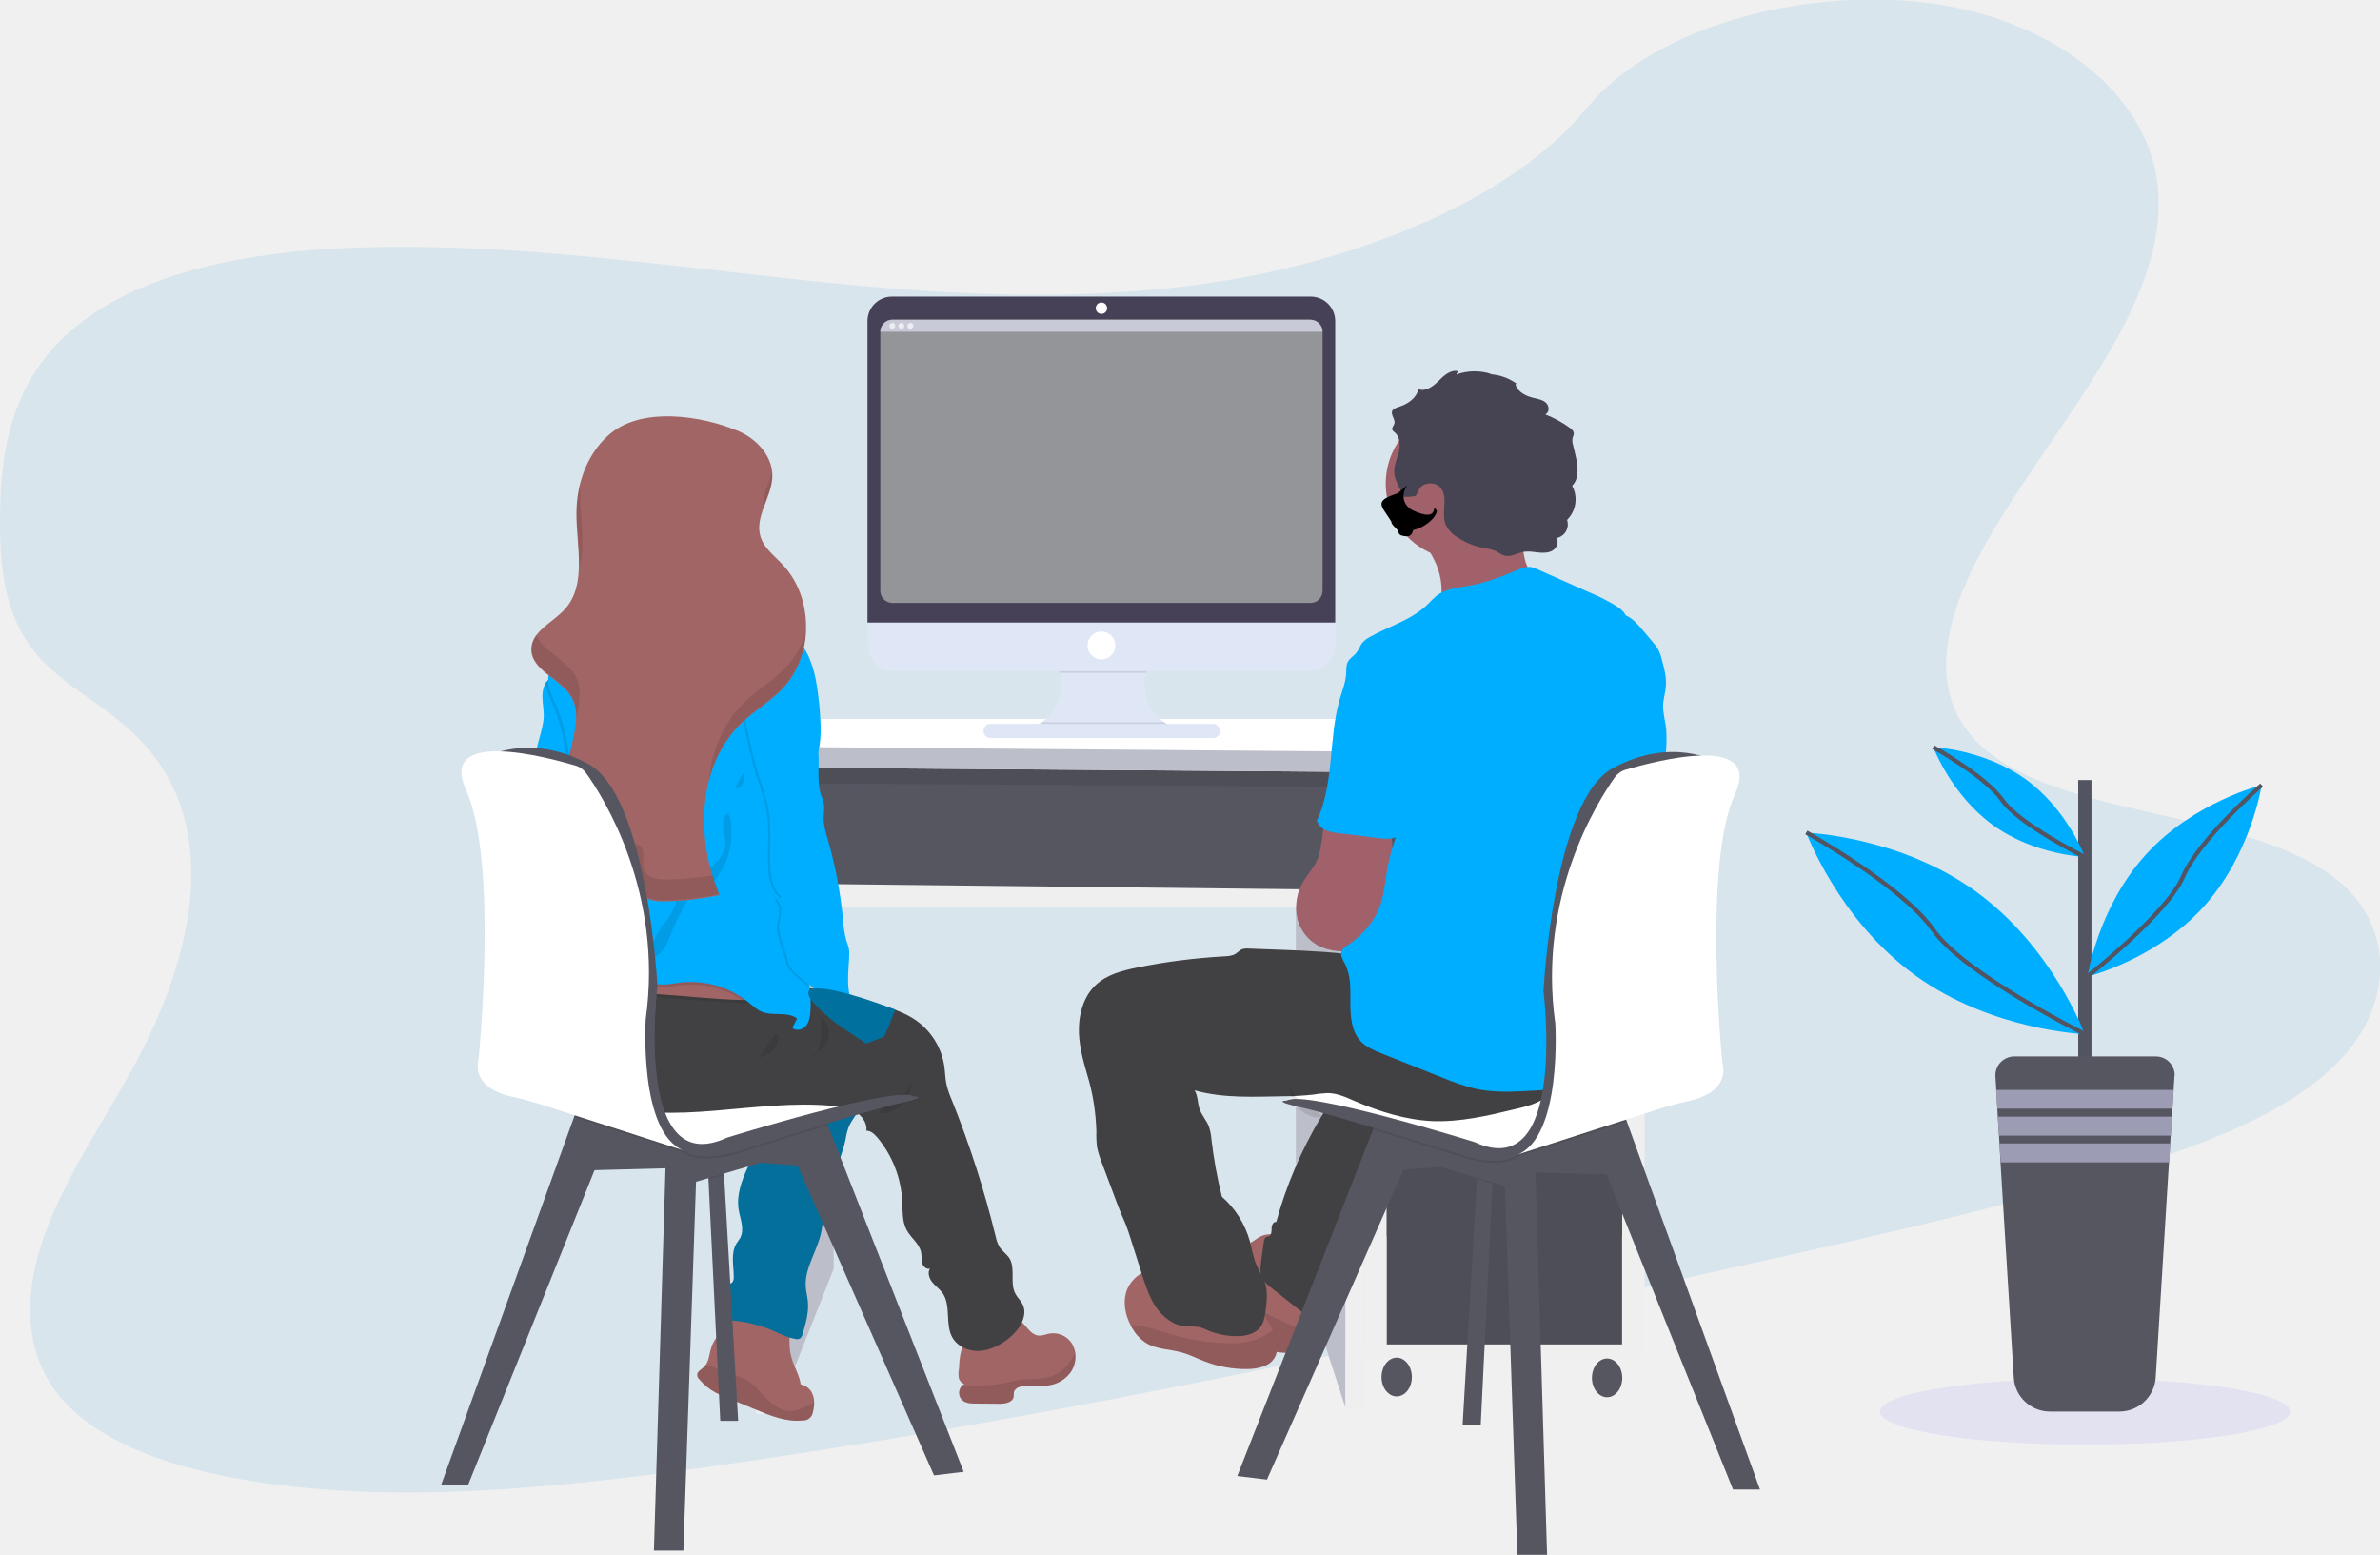
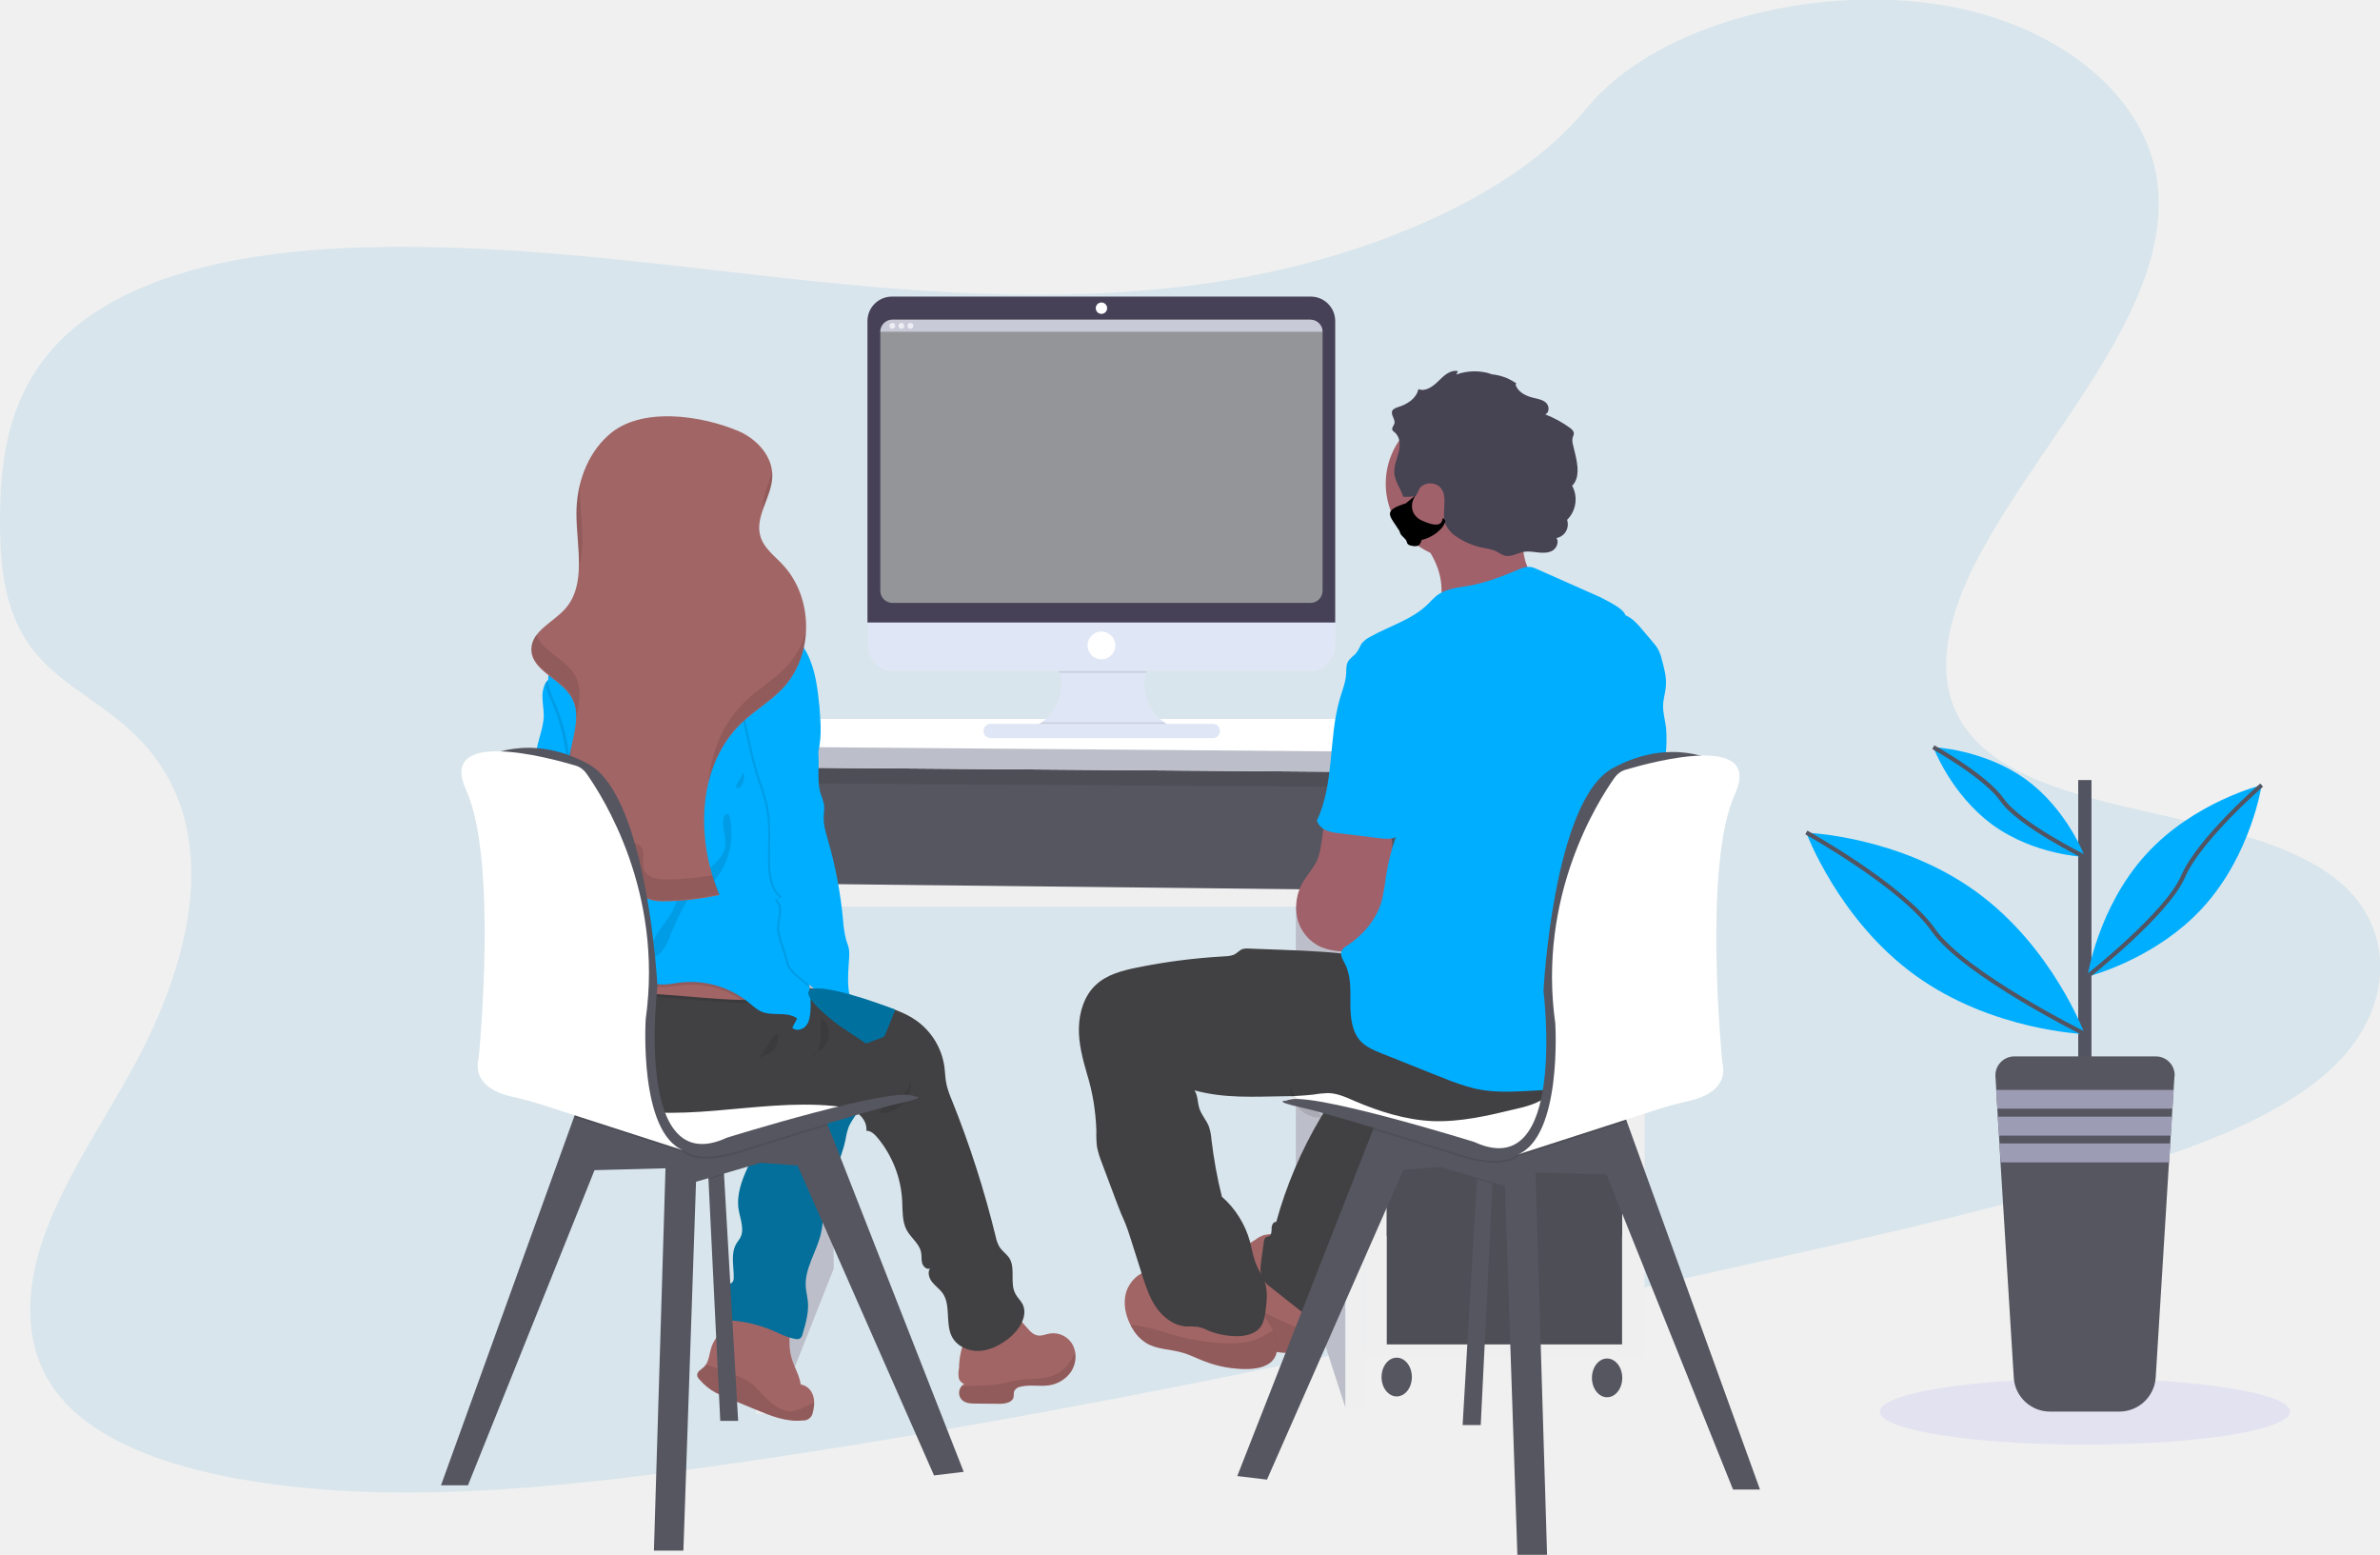
<svg xmlns="http://www.w3.org/2000/svg" version="1.1" id="fc836297-f37e-43a2-86b4-5406f4a63596" x="0px" y="0px" viewBox="0 0 1130.1 738.1" style="enable-background:new 0 0 1130.1 738.1;" xml:space="preserve">
  <style type="text/css">
	.st0{opacity:0.1;fill:#0089CC;enable-background:new    ;}
	.st1{fill:#565661;}
	.st2{opacity:0.1;enable-background:new    ;}
	.st3{fill:#BCBEC9;}
	.st4{fill:#EFEFF0;}
	.st5{fill:#FFFFFF;}
	.st6{fill:url(#SVGID_1_);}
	.st7{fill:#A26565;}
	.st8{fill:#00719E;}
	.st9{opacity:5.000000e-02;fill:#414042;enable-background:new    ;}
	.st10{fill:#00AEFF;}
	.st11{fill:#414042;}
	.st12{opacity:0.1;}
	.st13{fill:#A1616A;}
	.st14{fill:#464353;}
	.st15{opacity:0.1;fill:#6C63FF;enable-background:new    ;}
	.st16{fill:#535461;}
	.st17{fill:#9D9CB5;}
	.st18{fill:none;stroke:#535461;stroke-width:2;stroke-miterlimit:10;}
	.st19{fill:#DFE6F5;}
	.st20{fill:#474157;}
	.st21{fill:#939598;}
	.st22{fill:#C8CAD7;}
	.st23{fill:#EDEDF4;}
</style>
  <path class="st0" d="M584.5,132.7c-71.4,12.1-142.6,6.9-211.2-0.6c-68.6-7.5-137-17.3-208.4-14.4c-45.9,1.9-97.1,11-129.1,37.5  C4.9,180.6,0.1,215,0,245.9c-0.1,23.3,1.9,47.4,18.5,66c11.5,12.9,29.2,22.1,42.5,34c46.3,41.3,32.2,106.3,1.8,161.6  c-14.3,25.9-31.7,51.5-41.4,78s-11,55,6.4,76.7c17.2,21.5,50.5,33.6,85.3,39.8c70.5,12.7,149.1,4.8,225.2-5.9  c168.3-23.8,334.8-60.9,501-98c61.5-13.7,123.3-27.5,182.5-47.2c32.9-11,66.4-24.7,87.7-46c27-27,27.7-63.9,1.7-86  c-43.7-37-142.5-28.8-176.3-71.1c-18.6-23.3-10.5-54.9,4.3-82.9c31.7-59.9,93-119.1,85.1-178.9c-5.5-41-47.3-74.9-103.3-83.8  c-58.7-9.3-134.2,8.3-168,49.6C718,94.5,647.5,122.1,584.5,132.7z" />
  <rect x="360" y="359.2" class="st1" width="283.4" height="65.6" />
  <rect x="360" y="359.2" class="st2" width="283.4" height="65.6" />
  <polygon class="st3" points="393.9,427 395.9,602.2 368.6,671.1 366.5,427 " />
  <polygon class="st1" points="363,371.8 638.9,373.5 638.9,422.4 363,422.4 " />
  <polygon class="st3" points="615.3,427 638.9,430.4 638.9,668.4 615.3,595.6 " />
  <rect x="647.9" y="361.9" class="st4" width="133" height="282.6" />
  <rect x="658.5" y="369.7" class="st1" width="111.7" height="217.2" />
  <rect x="658.5" y="369.7" class="st2" width="111.7" height="217.2" />
  <rect x="658.5" y="374.2" class="st1" width="111.7" height="48.2" />
  <rect x="658.5" y="427" class="st1" width="111.7" height="102.4" />
  <rect x="658.5" y="535.8" class="st1" width="111.7" height="102.4" />
  <rect x="658.5" y="535.8" class="st2" width="111.7" height="102.4" />
  <ellipse class="st1" cx="663.2" cy="653.7" rx="7.2" ry="9.2" />
  <ellipse class="st1" cx="763.1" cy="654.1" rx="7.2" ry="9.2" />
  <polygon class="st4" points="359,671.1 368.6,671.1 366,364.3 351.4,364.3 " />
  <polygon class="st4" points="638.9,361.9 638.9,668.4 647.9,668.4 647.9,364.3 " />
  <polygon class="st4" points="366.5,419.4 366.5,430.4 638.9,430.4 638.9,422.4 " />
  <polygon class="st5" points="384.9,341.3 730.4,341.3 780.6,357.9 780.6,367.5 349.7,364.2 349.7,354.4 " />
  <polygon class="st3" points="349.7,354.4 780.6,357.9 780.6,367.5 349.7,364.2 " />
  <linearGradient id="SVGID_1_" gradientUnits="userSpaceOnUse" x1="421.41" y1="189.225" x2="423.73" y2="189.225" gradientTransform="matrix(1 0 0 -1 -34.96 656.96)">
    <stop offset="0" style="stop-color:#808080;stop-opacity:0.25" />
    <stop offset="0.54" style="stop-color:#808080;stop-opacity:0.12" />
    <stop offset="1" style="stop-color:#808080;stop-opacity:0.1" />
  </linearGradient>
  <path class="st6" d="M388.7,468.7l-2-0.3c0-0.1,0-0.2,0-0.3c-0.1-0.5-0.1-0.9-0.2-1.4c0.8,0.7,1.6,1.3,2.3,2H388.7z" />
  <path class="st7" d="M345.3,623.1c1.3-0.3,2.6-0.5,3.9-0.7c9.1-1.3,18.3,0.1,26.6,3.9c-0.8,6.2-1.7,12.6,0.1,18.5  c1.2,4.2,3.7,8,4.3,12.4c2.7,0.5,4.9,2.4,5.8,5.1c0.4,1.1,0.6,2.4,0.6,3.6c0,1.5-0.2,3-0.6,4.4c-0.3,2.4-2.4,4.2-4.8,4  c-7.7,0.9-15.3-2.2-22.5-5.2l-14-5.8c-1.6-0.7-3.3-1.4-4.9-2.2c-3-1.6-5.6-3.8-7.8-6.4c-0.5-0.5-0.8-1-0.9-1.7  c-0.3-1.8,1.8-2.8,3.1-4c0.4-0.4,0.7-0.8,1-1.2c1.5-2.3,1.7-5.6,2.6-8.3c2.2-6.5,9-10.8,11.4-17.2c0.1-0.3,0.3-0.7,0.4-1.1" />
  <path class="st2" d="M386.5,665.9c0,1.5-0.2,3-0.6,4.4c-0.3,2.4-2.4,4.2-4.8,4c-7.7,0.9-15.3-2.2-22.5-5.2l-14-5.8  c-1.6-0.7-3.3-1.4-4.9-2.2c-3-1.6-5.6-3.8-7.8-6.4c-0.5-0.5-0.8-1-0.9-1.7c-0.3-1.8,1.8-2.8,3.1-4c0.4-0.4,0.7-0.8,1-1.2  c3.9,0.8,8.6,3.3,11.6,4.2c3,0.8,5.8,2,8.4,3.5c3.7,2.4,6.3,6,9.5,9s7.1,5.7,11.5,5.4c2.3-0.3,4.5-1.1,6.5-2.3L386.5,665.9z" />
  <path class="st8" d="M370.1,523.8c0.5,1.9-0.1,3.9-1.7,5c-1.3,0.8-3,0.7-4.3,1.6c-1.6,1.1-1.8,3.4-2.1,5.3c-1,6.7-4.3,12.7-7.1,18.8  s-5.2,12.8-4.2,19.5c0.7,4.5,2.9,9.3,0.9,13.4c-0.5,1-1.3,1.9-1.9,2.9c-2.9,4.8-1.2,10.8-1.3,16.3c0,0.6-0.1,1.2-0.4,1.8  c-0.4,0.5-1,0.9-1.6,1.2c-2.1,1.5-3.3,3.9-3.4,6.4c-0.1,2.5,0.2,5,0.9,7.5c0.1,1,0.5,1.9,1.2,2.6c0.8,0.5,1.7,0.8,2.7,0.8  c6.3,0.5,12.4,2,18.3,4.4c3.8,1.6,7.5,3.6,11.5,4.3c0.8,0.2,1.6,0.2,2.4-0.3c0.5-0.5,0.9-1.1,1-1.7c1.5-5.1,3.1-10.4,2.6-15.7  c-0.2-2.3-0.8-4.5-1-6.8c-0.7-9,5.4-17.1,7.3-26c0.9-4,0.9-8.1,1.5-12.2c1.7-11.1,7.8-21,10.1-32c0.3-2,0.8-4,1.5-6  c1.8-4.2,5.8-7.7,5.9-12.3c0.1-1-0.2-2-0.8-2.9c-0.9-1-2.2-1.7-3.6-2c-5.4-1.5-11-2.6-16.5-3.3c-2.6-0.5-5.2-0.7-7.8-0.5  c-3.4,0.4-6.6,1.5-9.5,3.4C366.8,519.8,369.3,520.3,370.1,523.8z" />
  <path class="st9" d="M370.1,523.8c0.5,1.9-0.1,3.9-1.7,5c-1.3,0.8-3,0.7-4.3,1.6c-1.6,1.1-1.8,3.4-2.1,5.3c-1,6.7-4.3,12.7-7.1,18.8  s-5.2,12.8-4.2,19.5c0.7,4.5,2.9,9.3,0.9,13.4c-0.5,1-1.3,1.9-1.9,2.9c-2.9,4.8-1.2,10.8-1.3,16.3c0,0.6-0.1,1.2-0.4,1.8  c-0.4,0.5-1,0.9-1.6,1.2c-2.1,1.5-3.3,3.9-3.4,6.4c-0.1,2.5,0.2,5,0.9,7.5c0.1,1,0.5,1.9,1.2,2.6c0.8,0.5,1.7,0.8,2.7,0.8  c6.3,0.5,12.4,2,18.3,4.4c3.8,1.6,7.5,3.6,11.5,4.3c0.8,0.2,1.6,0.2,2.4-0.3c0.5-0.5,0.9-1.1,1-1.7c1.5-5.1,3.1-10.4,2.6-15.7  c-0.2-2.3-0.8-4.5-1-6.8c-0.7-9,5.4-17.1,7.3-26c0.9-4,0.9-8.1,1.5-12.2c1.7-11.1,7.8-21,10.1-32c0.3-2,0.8-4,1.5-6  c1.8-4.2,5.8-7.7,5.9-12.3c0.1-1-0.2-2-0.8-2.9c-0.9-1-2.2-1.7-3.6-2c-5.4-1.5-11-2.6-16.5-3.3c-2.6-0.5-5.2-0.7-7.8-0.5  c-3.4,0.4-6.6,1.5-9.5,3.4C366.8,519.8,369.3,520.3,370.1,523.8z" />
  <polygon class="st1" points="350.5,674.5 342,674.5 336.4,559.8 336,553.3 343.3,550.8 343.8,557.7 " />
  <polygon class="st2" points="343.8,557.7 336.4,559.8 336,553.3 343.3,550.8 " />
  <polygon class="st1" points="457.6,698.7 443.5,700.4 378.7,553.3 361.2,552 330.5,561 324.5,736.1 310.5,736.1 316,554.6   282.3,555.5 222.2,705.1 209.4,705.1 272.6,530.2 275.1,523.5 369.3,520.2 392.8,533.4 393.1,534.2 " />
  <path class="st2" d="M393.1,534.2c-20.3,6.1-41.3,12.8-41.3,12.8s-19.2,6.7-27.3,0c-1-0.8-2.2-1.4-3.4-1.9c1.1,0.8,2.2,1.4,3.4,1.9  l-51.9-16.7l2.4-6.7l94.2-3.2l23.5,13.2L393.1,534.2z" />
  <path class="st5" d="M297.3,505.1l38.4-8.5c0,0,91.7,17.1,98.5,23.9c0,0-73.3,14.9-81.4,20S296.4,551.2,297.3,505.1z" />
  <path class="st10" d="M280.8,409.2c-3,9.5-11.2,18.1-21.2,18.5c-0.7,0.1-1.5,0-2.1-0.4c-1.3-0.8-1.3-2.6-0.8-4s1.4-2.6,1.5-4.1  c0-0.3,0-0.6-0.1-0.9c-0.3-1.2-1.2-2.3-2.4-2c1.6-1.3,2-3.6,0.9-5.3c-0.5-0.5-0.9-1.1-1.2-1.6c-0.8-1.7,0.5-3.6,1-5.4  c1.1-4-1.7-8-1.9-12.2c-0.2-3.7,1.7-7.2,2.2-10.9c0.8-6-2.2-11.8-2.6-17.7c-0.2-4.2,0.8-8.3,1.9-12.4c1-3.6,2.1-7.2,2.2-11  c0-2.7-0.5-5.4-0.6-8.1c-0.2-2.5,0.2-5,1.3-7.2c0.7-1.3,1.9-2.3,3.3-2.8c3.3-1.1,5.4,0.6,5.9,3.7c0.8,5.3,0.3,10.7,1.4,16  c1,5,2.4,9.8,4.4,14.5c1.8,4.2,3.9,8.3,5.3,12.7c1,3.6,1.8,7.3,2.2,11C282.7,389.4,283.8,399.7,280.8,409.2z" />
  <path class="st7" d="M508.5,651.3c-2.6,3.6-6.5,5.9-10.9,6.4c-4.3,0.5-8.8-0.5-13.1,0.6c-1.3,0.2-2.5,1.1-3,2.3  c-0.1,0.8-0.2,1.6-0.2,2.5c-0.5,2.7-4,3.3-6.7,3.3l-11.3-0.1c-2.3,0-4.9-0.1-6.6-1.8c-1.7-1.8-1.7-4.6-0.1-6.5  c0.3-0.4,0.8-0.8,1.3-1c-1.4-0.5-2.5-1.7-2.7-3.2c-0.2-1.5-0.1-3,0.2-4.4c0-4.2,1-11.2,3.9-14.5c3.6-4.1,9.9-9.3,15.3-10.4  c3.7-0.7,7.6,0.4,10.4,2.9c2.6,2.4,4.5,6.2,8,6.6c1.9,0.2,3.8-0.7,5.7-1c4.4-0.6,8.8,1.7,10.8,5.7c0.5,1,0.8,2,1,3.1  C511.1,645.2,510.3,648.5,508.5,651.3z" />
  <path class="st2" d="M508.5,651.3c-2.6,3.6-6.5,5.9-10.9,6.4c-4.3,0.5-8.8-0.5-13.1,0.6c-1.3,0.2-2.5,1.1-3,2.3  c-0.1,0.8-0.2,1.6-0.2,2.5c-0.5,2.7-4,3.3-6.7,3.3l-11.3-0.1c-2.3,0-4.9-0.1-6.6-1.8c-1.7-1.8-1.7-4.6-0.1-6.5  c6.5-0.3,12.9,0,19.4-1.3c2.6-0.5,5.2-1.2,7.9-1.6c5.8-0.8,11.9-0.1,17.2-2.6c4.4-2,7.6-6.1,9.4-10.6  C511,645.2,510.3,648.5,508.5,651.3z" />
  <path class="st11" d="M478.8,635.5c-4,3.1-8.7,5.5-13.7,5.8s-10.4-2-12.9-6.4c-3.6-6.4-0.4-15.4-4.8-21.3c-1.4-1.8-3.4-3.2-4.8-5  s-2.3-4.5-1-6.4c-1.6,0.6-3.2-0.9-3.7-2.5s-0.2-3.4-0.5-5c-0.7-4.3-5-7.1-7-11s-1.8-8.9-2-13.4c-0.5-11.1-4.7-21.8-11.8-30.3  c-1.4-1.6-3.1-3.3-5.2-3.2c0.4-3.7-2.1-7.2-5.2-9s-6.9-2.5-10.6-2.8c-36.9-3.6-75.4,10.1-110.7-1.5c-9.8-3.2-19.3-8.6-25.3-17  c-4.7-6.5-6.6-14.6-5.3-22.5v-0.1c1.4-7.1,5.1-8.8,11.4-12.1c7.2-3.8,14.7-6.9,22.4-9.4c15-4.7,31.1-6.4,46.6-2.9  c7.2,1.6,14.2,4.3,21.4,5.9c2.9,0.6,5.7,1.1,8.6,1.4c4.5,0.6,9,0.9,13.5,1.5c14.5,1.7,28.7,4.9,42.5,9.5c5.1,1.7,10.3,3.7,14.7,6.9  c7,5.1,11.7,12.8,13,21.5c0.4,2.9,0.4,6,1.1,8.9c0.6,2.4,1.4,4.7,2.4,7c8.5,21.1,15.5,42.9,20.9,65c0.3,1.6,0.9,3.2,1.7,4.7  c1.3,2.1,3.5,3.5,4.8,5.5c3,4.9,0.1,11.7,2.8,16.8c0.9,1.8,2.5,3.2,3.4,4.9C488.4,624.6,483.9,631.5,478.8,635.5z" />
  <path class="st2" d="M427.7,520.6c1.4-1.1,2.6-2.5,3.6-4c1-1.5,1.4-3.4,1.1-5.2c0.8,4.6-0.7,9.3-3.9,12.7c-2.5,2.6-7.2,5.1-10.9,4.2  C418.2,525.4,425.4,522.5,427.7,520.6z" />
  <path class="st2" d="M365.2,470.7c-0.6,2.2-2.3,3.9-4.4,4.6c-2.1,0.7-4.4,0.9-6.6,0.8h-2c-26.2-0.6-52.8-6.4-78.4-0.8  c-3.1,0.6-6.1,1.5-9.1,2.7c-3.7,1.5-7.3,3.5-10.4,6v-0.1c1.4-7.1,5.1-8.8,11.4-12.1c7.2-3.8,14.6-6.9,22.4-9.3  c15-4.7,31.1-6.4,46.6-2.9c7.2,1.6,14.2,4.3,21.4,5.9c2.9,0.6,5.7,1.1,8.6,1.4C365.3,468,365.5,469.4,365.2,470.7z" />
  <path class="st7" d="M365.2,469.3c-0.6,2.2-2.3,3.9-4.4,4.6c-2.1,0.7-4.4,0.9-6.6,0.8h-2c-26.2-0.6-52.8-6.4-78.4-0.8  c-3.1,0.6-6.1,1.5-9.1,2.7c-3.9,1.6-7.6,3.7-10.9,6.4c-0.8-2.1-1.5-4.2-2.3-6.3c-0.9-2.5,2-3.1,2.6-5.3c0.4-1.5-0.3-3.3-0.6-4.9  c-0.1-0.4-0.1-0.8-0.2-1.2c-0.2-3.6,1.1-5.7,4.1-7.6c8.8-5.8,19.5-9.8,29.5-12.8c5.3-1.7,10.8-2.8,16.4-3.2c7.9-0.5,15.8,1,23.4,2.8  c9.4,2.3,18.8,5.4,27.1,10.3c4.1,2.4,8.1,5.4,10.3,9.7C365.1,465.8,365.5,467.6,365.2,469.3z" />
  <path class="st2" d="M280.8,409.2c-3,9.5-11.2,18.1-21.2,18.5c-0.7,0.1-1.5,0-2.1-0.4c-1.3-0.8-1.3-2.6-0.8-4s1.4-2.6,1.5-4.1  c0-0.3,0-0.6-0.1-0.9c5.3-7.5,10.4-15,12.5-23.8c0.4-1.5,0.5-3.1,0.4-4.7c-0.3-1.8-1.2-3.4-1.7-5.2c-0.9-3.1-0.5-6.3-0.2-9.5  c1-14-1.3-28.1-6.8-41.1c-1.4-3.1-2.9-6.3-3.4-9.6c0.7-1.3,1.9-2.3,3.3-2.8c3.3-1.1,5.4,0.6,5.9,3.7c0.8,5.3,0.3,10.7,1.4,16  c1,5,2.4,9.8,4.4,14.5c1.8,4.2,3.9,8.3,5.3,12.7c1,3.6,1.8,7.3,2.2,11C282.7,389.4,283.8,399.7,280.8,409.2z" />
  <path class="st2" d="M365.2,469.3c-0.6,2.2-2.3,3.9-4.4,4.6c-2.1,0.7-4.4,0.9-6.6,0.8h-2c-8.5-5.7-18.8-8.2-29-7  c-3.3,0.4-6.5,1.2-9.8,0.8c-6.6-0.6-11.9-5.3-17.8-8.4c-13.7-6.7-30.1-4.5-41.4,5.6l-0.6,0.5c-0.1-0.4-0.1-0.8-0.2-1.2  c-0.2-3.6,1.1-5.7,4.1-7.6c8.8-5.8,19.5-9.8,29.5-12.8c5.3-1.7,10.8-2.8,16.4-3.2c7.9-0.5,15.8,1,23.4,2.8  c9.4,2.3,18.8,5.4,27.1,10.3c4.1,2.4,8.1,5.4,10.3,9.7C365.1,465.8,365.5,467.6,365.2,469.3z" />
  <path class="st10" d="M387.6,359.8l-0.1,0.4c-2.2,5.8-6.4,10.7-9,16.4c-3.3,7.2-4.1,15.2-4.9,23.1c-0.6,6.8-1.3,13.5-0.8,20.3  c1.3,16.7,9.4,32.5,11.6,48.9c0.5,3.8,0.7,7.6,0.4,11.4c-0.2,2.4-0.6,5-2.2,6.8s-4.7,2.5-6.4,0.8c0.8-1.5,1.5-2.9,2.3-4.4  c-4.6-3.5-11.5-1-16.8-3.2c-2.4-1-4.2-2.8-6.2-4.4c-9.1-7.4-20.8-10.8-32.4-9.5c-3.3,0.4-6.5,1.2-9.8,0.9  c-6.6-0.6-11.9-5.3-17.8-8.4c-13.7-6.7-30.1-4.5-41.4,5.6c-1.4,1.3-3.3,2.8-5,2c-0.7-0.4-1.2-1-1.5-1.7c-6.5-11.2-1.7-25.6,5.3-36.5  s16.3-21,19.2-33.6c0.4-1.5,0.5-3.1,0.4-4.7c-0.3-1.8-1.2-3.4-1.7-5.2c-0.9-3.1-0.5-6.3-0.2-9.5c1-14-1.3-28.1-6.8-41.1  c-1.6-3.7-3.5-7.5-3.5-11.6c0-6.4,4.6-11.7,8.4-16.8c4.4-5.9,8-12.4,13.5-17.3c5.2-4.6,12.8-7.4,19.2-5.1c11-2.7,22.3-3.8,33.6-3.3  c3.9,0.2,7.9,0.6,11.4,2.5c3.7,2,6.3,5.6,9.9,7.7c2.6,1.6,5.7,2.3,8.5,3.4c7.9,3.1,14.4,8.9,18.4,16.4c4,7.8,5,16.7,5.9,25.3  C389.7,343.6,390.5,352.1,387.6,359.8z" />
  <path class="st2" d="M372.9,419.9c1.3,16.7,9.4,32.5,11.6,48.9c-4.4-3.7-10.4-7.4-11.2-11.7c-0.9-4.6-3.8-10.7-4.3-15.4  s2.8-10.4-0.6-13.6c-1.7-1.6,2.8-1.1,1.1-2.7c-3.7-3.6-4.6-9.1-4.8-14.3c-0.4-9.1,0.8-18.3-0.9-27.2c-1-5.5-3.1-10.8-4.8-16.1  c-1.9-6.2-3.3-12.6-4.7-19c-1.4-5.7-2.4-11.4-3-17.3c-0.4-5-0.2-10.3,2-14.9s6.7-8.3,11.8-8.2c16.9,0.2,14,23.2,17.7,33.8  c1.5,4.2,3.5,8.3,4.3,12.7c0.3,1.7,0.5,3.5,0.5,5.2c-2.2,5.8-6.4,10.7-9,16.4c-3.3,7.2-4.1,15.2-4.9,23.1  C373,406.3,372.4,413.1,372.9,419.9z" />
  <path class="st10" d="M383.9,341.9c1.5,4.2,3.5,8.3,4.3,12.7c1.4,7.4-0.7,15.2,1.5,22.3c0.6,1.5,1.1,3.1,1.5,4.7  c0.4,2.3-0.1,4.6-0.1,6.9c0,3.7,1.2,7.3,2.2,10.9c3.5,12.1,5.8,24.6,7,37.2c0.2,3.4,0.7,6.7,1.6,10c0.4,1.1,0.8,2.2,1.1,3.4  c0.3,1.5,0.3,3.1,0.2,4.6c-0.3,4.9-0.8,9.8-0.3,14.7s2.3,9.8,6,13.1c-3.3,0.7-6.8,1.4-10,0.4c-4.5-1.5-7.2-6-9.5-10.1  c-2.9-5.3-13.9-10-15.1-15.9c-0.9-4.6-3.8-10.7-4.3-15.4s2.8-10.4-0.6-13.6c-1.7-1.6,2.8-1.1,1.1-2.7c-3.7-3.6-4.6-9.1-4.8-14.3  c-0.4-9.1,0.8-18.3-0.9-27.2c-1-5.5-3.1-10.8-4.8-16.1c-1.9-6.2-3.3-12.6-4.7-19c-1.4-5.7-2.4-11.4-3-17.3c-0.4-5-0.2-10.3,2-14.9  s6.8-8.3,11.8-8.2C383,308.4,380.1,331.3,383.9,341.9z" />
  <path class="st2" d="M335.6,345.8c1.6,1.9,3.6,3.9,6,3.5c-0.4,0.6-1.2,0.8-1.8,0.4c-0.6-0.4-1-0.9-1.3-1.5l-3.4-5.8  c-0.5-0.8-3.5-5.1-4.3-2.6C330.5,340.9,334.9,344.9,335.6,345.8z" />
  <path class="st2" d="M333.8,360.2c-0.1-1.9-0.9-3.7-2.2-5c-1.2-1.1-2.6-1.9-4.1-2.5c-3.8-1.5-8.2-2.8-12.3-2.6  c1.5,2.2,6.2,3.5,8.6,4.7C327.2,356.6,330.5,358.4,333.8,360.2z" />
  <path class="st2" d="M344.5,401.2c-0.7,5.1-4.9,9-9.1,12s-9,5.6-11.8,9.9c-1.9,3-2.8,6.5-4.4,9.6c-1.8,3.5-4.5,6.3-6.6,9.6  s-3.8,7.1-3.2,11c0,0.4,0.2,0.7,0.5,0.9c0.4,0.2,0.9,0.1,1.3-0.1c4.4-2.3,6.1-7.5,7.9-12c1.9-4.6,4.1-9,6.5-13.3  c1.1-2,2.3-4.2,4.3-5.3c1.4-0.6,2.8-1.1,4.2-1.5c2-0.9,3.8-2.3,5.2-4.1c5.5-6.5,8.3-14.8,8-23.3c-0.1-1.8-0.2-10.4-2.9-7.8  S344.9,397.7,344.5,401.2z" />
  <path class="st7" d="M351,204.8c8.6,3.8,16,12,15.7,21.4c-0.2,9.8-8.5,19.1-5.6,28.5c1.6,5.5,6.6,9.1,10.5,13.3  c14.9,15.8,14.9,43.3-0.1,59c-5.7,6-13.1,10.3-19.1,16c-21.3,20.1-22.2,54.9-10.8,81.9c-8.7,1.9-17.7,2.9-26.6,3  c-4.2,0-9.3-0.7-10.8-4.6c-1.4-3.6,1-8.5-1.8-11.2c-1.3-1.3-3.3-1.4-5-1.7c-11.3-1.8-20.5-10.8-24.7-21.4s-4-22.5-1.6-33.6  c1.7-8,4.4-16.9,0.4-24.1c-5-9.1-19.4-12.9-19.2-23.2c0.2-8.5,10.2-12.6,15.9-18.9c10.5-11.6,5.5-29.6,5.5-45.3  c0-13.8,4.8-28,15.1-37.2C304,192.7,333.4,197.2,351,204.8z" />
  <g class="st12">
    <path d="M273.2,320.8c-4.4-7.9-15.9-11.8-18.6-19.6c-1.3,1.8-2.1,4-2.2,6.3c-0.2,10.4,14.1,14.2,19.2,23.3c1.6,3.2,2.3,6.8,2,10.4   C275.1,334.2,276.5,326.9,273.2,320.8z" />
    <path d="M362.3,241.8c1.8-5.3,4.4-10.5,4.5-16c0-0.6,0-1.2,0-1.8C364.8,230.1,361.7,235.9,362.3,241.8z" />
    <path d="M274.9,269.8c3.4-10.9,0.5-24.3,0.5-36.4c0-1.5,0.1-2.9,0.2-4.4c-1.2,4.7-1.8,9.5-1.8,14.3   C273.8,251.9,275.3,261.2,274.9,269.8z" />
    <path d="M373.2,316.7c-5.7,6-13.1,10.3-19.1,16c-10.8,10.2-16.4,24.1-17.7,38.9c2.6-11,7.8-21.1,16.1-29c6-5.7,13.4-10,19.1-16   c6.8-7.4,10.8-17,11.1-27.1C381.1,305.9,377.8,311.8,373.2,316.7z" />
    <path d="M316.7,417.5c-4.2,0-9.3-0.7-10.8-4.6c-1.4-3.6,1-8.5-1.8-11.2c-1.3-1.3-3.3-1.4-5-1.7c-11.3-1.8-20.5-10.8-24.7-21.4   c-3.1-7.8-3.8-16.4-3-24.8c-0.1,0.3-0.1,0.7-0.2,1c-2.4,11.1-2.6,23.1,1.6,33.7s13.5,19.6,24.7,21.4c1.8,0.3,3.7,0.5,5,1.7   c2.8,2.7,0.4,7.6,1.8,11.2c1.5,3.9,6.6,4.7,10.8,4.6c9-0.1,17.9-1.1,26.6-3c-1.2-2.9-2.3-5.9-3.2-8.9   C331.2,416.7,324,417.4,316.7,417.5z" />
  </g>
  <path class="st2" d="M349.4,373.9c2.5,1.9,5.1-5.2,3.6-7C352.6,367.4,349,373.6,349.4,373.9z" />
  <path class="st2" d="M360,502.2c2.9-1,6-2,7.9-4.4c1.6-1.9,2.9-9.6-0.5-5.9C364.6,495.1,363.2,499.2,360,502.2z" />
  <path class="st2" d="M389.6,494.2c-0.4,2.4-1,4.8-2.7,6.5c-0.3,0.3-1,0.5-1.1,0.1c1.9-1,3.6-2.2,5.2-3.6c3.4-3.3,3.8-11.6-1.3-13.8  C389.6,487,390.1,490.5,389.6,494.2z" />
  <path class="st8" d="M425.1,479.3c0,0-28.4-11.2-38.6-10s11.6,17.3,11.6,17.3l13.1,8.8c0,0,8-3,8.5-3.2S425.1,479.3,425.1,479.3z" />
  <path class="st1" d="M229.9,359.7c0,0,21.3-12.4,49.5,3s32.8,105.8,32.8,105.8s-11.5,92.1,32.9,71.6c0,0,81-25.2,89.1-19.6  c0,0,7.7,0-7.7,3.4s-74.6,22.2-74.6,22.2s-19.2,6.7-27.3,0s-31.1,0.9-34.1-45.2c-2-29-5.5-57.9-10.7-86.6l-7.9-23.5L229.9,359.7z" />
  <path class="st5" d="M227.3,502.1c0,0,9.4-93.4-6-127.1c-13.4-29.4,38.4-15.6,51.9-11.6c2.1,0.6,3.9,1.9,5.2,3.7  c8,11.3,36.7,56.3,28.2,116.7c0,0-3.4,53.7,17.9,62.3l-65.7-21.2c-5.3-1.7-10.7-3.2-16.2-4.4C235.7,518.9,224.3,514.4,227.3,502.1z" />
  <polygon class="st1" points="694.5,676.5 703.1,676.5 708.7,561.8 709,555.3 701.8,552.8 701.3,559.7 " />
  <polygon class="st2" points="701.3,559.7 708.7,561.8 709,555.3 701.8,552.8 " />
  <path class="st7" d="M623.3,632.2c-0.2,1.6-0.6,3.1-1.2,4.6c-0.6,1.9-1.9,3.5-3.7,4.6c-1.2,0.5-2.4,0.7-3.7,0.7  c-4.7,0.3-9.7,0.2-13.7-2.2c-1.7-1.1-3.3-2.4-4.7-3.9c-9.1-9-17.4-18.9-24.7-29.4c-1.2-1.8-2.5-3.9-2-6c9.5-2.6,18.6-6.8,26.8-12.3  c1.1-0.9,2.4-1.5,3.8-2c2.3-0.5,4.7-0.6,7.1-0.3c2.3,0.4,2.4,0.4,3.2,3c1.4,4.3,1.2,9,2.8,13.3c1,2.4,2.3,4.7,3.7,6.8  C621.2,616.2,624.4,624.5,623.3,632.2z" />
  <path class="st2" d="M623.3,632.2c-0.2,1.6-0.6,3.1-1.2,4.6c-0.6,1.9-1.9,3.5-3.7,4.6c-1.2,0.5-2.4,0.7-3.7,0.7  c-4.7,0.3-9.7,0.2-13.7-2.2c-1.7-1.1-3.3-2.4-4.7-3.9c-9.1-9-17.4-18.9-24.7-29.4c-1.2-1.8-2.5-3.9-2-6c3.1-0.9,6.2-1.9,9.2-3.1  l0.2,0.1c3.1,2.2,5.3,5.3,7.5,8.4l7,9.8c1.2,1.9,2.7,3.7,4.4,5.3c2.1,1.7,4.4,3,6.8,4.1c3.3,1.6,6.6,3.2,10,4.5  C616.8,630.6,620.6,630.9,623.3,632.2z" />
  <path class="st11" d="M629.8,525.4c-0.7,1.7-1.5,3.3-2.5,4.8c-9.3,15.6-16.5,32.4-21.3,49.9c-1.4-0.3-2.2,1.6-2.2,3s0,3.2-1.3,3.8  c-0.4,0.2-0.8,0.2-1.2,0.3c-0.8,0.4-1.1,1.5-1.2,2.4l-1.2,8.7c-0.4,3-0.8,6.3,0.7,8.9c1,1.6,2.3,2.9,3.9,4l19.5,15.4  c0.8,0.6,1.8,1.3,2.8,1c2.2-0.8,0.3-4.7,2-6.3c1.2-1.1,3-0.3,4.6-0.4c2.1-0.2,3.7-2.1,4.2-4.1c0.4-2.1,0.4-4.2,0.1-6.3  c-0.1-0.9,0-1.9,0.3-2.8c0.6-0.9,1.4-1.7,2.4-2.3c6.9-5,10.8-13.1,10.5-21.6c-0.2-1.3-0.1-2.6,0.1-3.8c0.4-1.2,1-2.2,1.8-3.2  c7.1-9.6,13-20,18.9-30.4c3.4-6,6.8-12.1,8-18.8c0.4-0.9-0.1-1.9-1-2.3c-0.2-0.1-0.3-0.1-0.5-0.1c-2.9-0.9-5.9-1.6-8.9-2.1  c-9.2-1.9-18.1-4.7-27-7.5S632.5,518.2,629.8,525.4z" />
  <polygon class="st1" points="587.5,700.7 601.6,702.4 666.4,555.3 683.9,554 714.6,563 720.5,738.1 734.6,738.1 729.1,556.6   762.8,557.5 822.9,707.1 835.7,707.1 772.4,532.2 770,525.5 675.8,522.2 652.3,535.4 652,536.2 " />
  <path class="st2" d="M652,536.2c20.3,6.1,41.3,12.8,41.3,12.8s19.2,6.7,27.3,0c1-0.8,2.2-1.4,3.4-1.9c-1.1,0.8-2.2,1.4-3.4,1.9  l51.9-16.7l-2.4-6.7l-94.2-3.2l-23.5,13.2L652,536.2z" />
  <path class="st5" d="M747.8,507.1l-38.4-8.5c0,0-91.7,17.1-98.5,23.9c0,0,73.3,14.9,81.4,20S748.7,553.2,747.8,507.1z" />
  <path class="st7" d="M605.4,644.2c-2.3,4.4-8,5.6-13,5.7c-6.9,0.1-13.8-1.1-20.3-3.6c-3.7-1.4-7.3-3.3-11.1-4.3  c-5.7-1.6-12-1.4-17-4.6c-2.7-1.8-4.8-4.1-6.4-6.9c-0.3-0.5-0.6-1-0.8-1.5c-2.4-4.7-3.5-10.1-2.2-15.1s6.2-10.5,11.8-10.5  c6.7,0.1,14.6,3.3,21,4.9c8,2,16,4.3,23.1,8.5c5.9,3.6,11.2,8.7,13.9,14.9c0.5,1.2,1,2.4,1.3,3.7  C606.6,638.4,606.8,641.6,605.4,644.2z" />
  <path class="st2" d="M605.4,644.2c-2.3,4.4-8,5.6-13,5.7c-6.9,0.1-13.8-1.1-20.3-3.6c-3.7-1.4-7.3-3.3-11.1-4.3  c-5.7-1.6-12-1.4-17-4.6c-2.7-1.8-4.8-4.1-6.4-6.9c-0.3-0.5-0.6-1-0.8-1.5c1,0.1,1.9,0.2,2.4,0.2c6.1,0.6,12,2.8,17.9,4.5  c8.1,2.3,16.5,3.7,25,3.9c6,0.2,12.3-0.3,17.5-3.2c1.6-1,3.2-1.9,4.9-2.7c0.5,1.2,1,2.4,1.3,3.7  C606.6,638.4,606.8,641.6,605.4,644.2z" />
  <path class="st11" d="M648.4,454.1c-13-2.1-26.2-2.7-39.4-3.2l-16.1-0.6c-1.1-0.1-2.3,0-3.4,0.4c-0.9,0.6-1.8,1.3-2.7,2  c-1.6,1.1-3.7,1.2-5.6,1.3c-13.8,0.8-27.6,2.5-41.2,5.3c-7,1.4-14.3,3.3-19.5,8.1c-5.6,5.1-8,12.9-8.2,20.4s1.8,15,3.9,22.2  c2.7,8.7,4.1,17.8,4.4,26.9c-0.1,2.5,0,5.1,0.3,7.6c0.5,2.4,1.2,4.7,2.1,7l7.4,19.7c0.7,1.7,1.3,3.4,2,5.1s1.4,3,2,4.6  c0.9,2.2,1.6,4.4,2.3,6.6l4.9,15.4l0.6,2c1.8,5.5,3.6,11.2,6.9,15.9s8.5,8.6,14.3,8.9c1.9-0.1,3.8,0,5.6,0.2  c1.6,0.4,3.1,0.9,4.6,1.7c4.4,1.8,9,2.7,13.8,2.7c4.3,0,9.2-1.2,11.5-4.9c1.3-2,1.6-4.5,2-6.8c0.6-4.7,1.2-9.7-0.4-14.2  c-1-2.7-2.7-5-3.8-7.7c-1.6-3.6-2.2-7.6-3.2-11.4c-2.3-8.2-6.9-15.6-13.3-21.2c-2.3-9-3.9-18.2-5-27.4c-0.1-2-0.6-4.1-1.2-6  c-1.2-3-3.5-5.4-4.5-8.5c-0.9-2.8-0.7-6.1-2.3-8.6c14.1,3.9,28,3,42.6,2.8c4.7,0,9.4-0.3,14-0.8c2.2-0.4,4.4-0.6,6.6-0.7  c4.5,0,8.8,2,12.9,3.8c11.7,5,24.1,8.9,36.8,9.5c13.2,0.5,26.2-2.5,39-5.6c5.7-1.3,11.5-2.8,16-6.5s7-10.4,4.2-15.5  c-2.1-3.8-6.5-5.7-10.5-7.3c-11.2-4.4-22.5-8.8-33.4-14.1C678.9,475.1,666.5,457.1,648.4,454.1z" />
  <path class="st13" d="M625.2,408.8c-1.6,3.4-4.2,6.2-6.2,9.4c-3.3,5.3-4.3,11.6-3,17.7c1.4,6.1,5.6,11.1,11.3,13.7  c2.5,1,5.1,1.6,7.8,1.9c3.5,0.4,7.3,0.5,10.4-1.2c2.3-1.4,4.2-3.4,5.5-5.8c2.7-4.5,4.2-9.6,5.6-14.6c2.6-9.3,4.8-18.9,4.5-28.5  c-0.1-3.3-0.8-7.1-3.5-9c-1.4-0.8-3-1.3-4.6-1.5l-13.2-2.4c-2.5-0.5-7-2.3-9.2-0.5s-2.4,7.3-2.8,9.8  C627.2,401.5,626.8,405.4,625.2,408.8z" />
  <path class="st13" d="M785.6,370.1l-3.5,28.9c-0.7,5.2-1.1,10.4-1.2,15.6c0,2.9,0.1,6.1-1.8,8.3c-0.9,1-2.1,1.7-3.4,2.1  c-4.2,1.3-8.8,0.1-12.8-1.6c-2.3-1-4.7-2.5-5.8-4.8c-0.6-1.6-0.9-3.3-0.8-5.1c0-17.3,1.6-35.2,10.6-49.9c0.8-1.4,1.9-2.7,3.2-3.7  c2.5-1.6,5.8-1.1,8.6-0.3c1.7,0.5,6.4,1.1,7.5,2.7S785.8,368.2,785.6,370.1z" />
  <circle class="st13" cx="694" cy="229.6" r="36" />
  <path class="st13" d="M684.4,283.2c-0.1,2.8-0.9,5.5-2.2,8c18.4-2.8,36.7-5.9,55-9.4c-6.1-3.1-10.7-8.5-12.8-15  c-1-3.5-1.5-7.1-1.6-10.7c-0.3-5.7-0.2-11.5,0.3-17.2c-6.4,0.7-12.5,3.1-18.6,5.1c-6.1,2.1-12.4,3.8-18.7,5.2  c-3,0.7-6.1,1.3-9.2,1.8c-3.6,0.6-5.3,0.6-2.8,3.8C680.6,263.3,685.3,271.9,684.4,283.2z" />
  <path class="st10" d="M695.5,278.4c-4.8,0.7-9.7,1.5-13.5,4.5c-1.4,1.2-2.8,2.6-4.1,4c-7.5,7.3-18.2,10.3-27.3,15.4  c-1.5,0.7-2.8,1.8-3.9,3c-1,1.4-1.5,3.2-2.6,4.5c-1.2,1.6-3.2,2.6-4.1,4.4s-0.7,3.6-0.8,5.5c-0.2,4.1-1.8,8-3,12  c-5.5,18.9-2.5,40-10.9,57.9c0.8,2.1,2.4,3.7,4.4,4.6c2.1,0.8,4.3,1.2,6.6,1.4l18.6,2.3c2.7,0.3,5.5,0.6,7.9-0.5  c-2.2,6.1-3.8,12.5-4.7,18.9c-0.5,3.9-1.2,7.9-2.1,11.7c-2.6,8.8-9,16.1-16.6,21.1c-1,0.5-1.8,1.3-2.3,2.2c-1,2,0.5,4.2,1.5,6.2  c3,5.7,2.6,12.5,2.6,18.9s0.6,13.5,5.1,18.1c2.7,2.7,6.3,4.2,9.8,5.6l29.1,11.6c4.8,2,9.8,3.7,14.8,5c7.7,1.8,15.6,1.7,23.5,1.3  c5.2-0.2,10.4-0.6,15.6-1c2.1,0,4.1-0.5,5.9-1.5c1.5-1.2,2.7-2.8,3.5-4.7c4-8.8,5.4-19.1,11.7-26.5c4.3-5.1,11-9.1,11.5-15.8  c0.2-3.3-1.2-6.5-1.3-9.8c0-4.1,2.1-7.9,2-12c-0.3-6.6-6.5-11.7-7.5-18.2c-2.5-16.6,5.9-33.1,11.1-49.1c0.9-2.9,2.1-6,4.9-7.2  s6.6-0.6,7.6-3.3c2.5-6.8,3.1-14.7,2.7-21.9c-0.2-4.2-1.7-8.3-1.5-12.4c0.1-2.9,1.1-5.8,1.3-8.7c0.4-4.4-0.8-8.8-2-13.1  c-0.3-1.5-0.9-3-1.6-4.4c-0.7-1.3-1.6-2.5-2.6-3.6l-4.9-5.8c-2.3-2.7-4.7-5.5-8-6.9c-1.1-2.6-4.5-4.5-6.9-5.9  c-2.5-1.4-5-2.7-7.6-3.8l-27.5-12.2c-1-0.5-2.1-0.9-3.3-1.1c-1.7-0.1-3.3,0.3-4.9,1C713.2,273.7,704.5,277.1,695.5,278.4z" />
  <path class="st14" d="M666.3,235.8c-1.1-3.7-3.8-7-4.2-10.8c-0.4-3.4,1.1-6.8,2-10.1s0.8-7.4-1.8-9.6c-0.4-0.4-1-0.7-1.2-1.3  c-0.3-1,0.7-1.9,1-2.9c0.6-2-1.9-4.2-1-6.1c0.5-1,1.8-1.4,2.9-1.8c4.3-1.3,8.6-4.1,9.5-8.5c3.3,1.4,6.9-1.2,9.5-3.8s5.7-5.5,9.3-4.7  l-0.8,1.6c5.5-2,11.4-2,16.9-0.2h-1.7c4.8,0.1,9.5,1.7,13.4,4.5c-0.4,0-0.5,0.6-0.3,1c1.4,3.3,5,5,8.5,5.8c2.1,0.5,4.4,0.9,5.9,2.4  s1.6,4.6-0.5,5.4c4.1,1.6,8,3.7,11.6,6.3c1,0.7,2.1,1.7,2,3c-0.1,0.6-0.4,1.3-0.6,1.9c-0.2,1.1-0.1,2.2,0.2,3.2l1.1,4.6  c1.2,5.1,2.2,11.2-1.5,14.9c2.9,5.3,1.9,11.9-2.4,16.2c1.2,3.5-0.7,7.3-4.2,8.4c-0.2,0.1-0.5,0.1-0.8,0.2c1.2,1.9,0.1,4.7-1.8,5.9  s-4.4,1.2-6.6,1s-4.5-0.7-6.8-0.4c-3.3,0.5-6.5,2.8-9.7,1.8c-1.2-0.5-2.3-1.1-3.4-1.8c-2.2-1.2-4.8-1.5-7.3-2  c-4.2-0.9-8.2-2.6-11.7-5c-2.4-1.4-4.2-3.5-5.4-6c-2.2-5.6,1.5-12.9-2.4-17.4c-2.3-2.6-6.8-2.7-9.3-0.4c-1.3,1.1-1.4,3.5-2.8,4.4  C670.1,235.8,668.2,236,666.3,235.8z" />
  <path class="st2" d="M617.4,522.6c-1.4-1.1-2.6-2.5-3.6-4c-1-1.5-1.4-3.4-1.1-5.2c-0.8,4.6,0.7,9.3,3.9,12.7  c2.5,2.6,7.2,5.1,10.9,4.2C626.9,527.4,619.7,524.5,617.4,522.6z" />
  <path class="st1" d="M815.2,361.7c0,0-21.3-12.4-49.5,3s-32.8,105.8-32.8,105.8s11.5,92.1-32.9,71.6c0,0-81-25.2-89.1-19.6  c0,0-7.7,0,7.7,3.4s74.7,22.2,74.7,22.2s19.2,6.7,27.3,0s31.1,0.9,34.1-45.2c2-29,5.5-57.9,10.7-86.6l7.9-23.5L815.2,361.7z" />
  <path class="st5" d="M817.8,504.1c0,0-9.4-93.4,6-127.1c13.4-29.4-38.4-15.6-51.9-11.6c-2.1,0.6-3.9,1.9-5.2,3.7  c-8,11.3-36.7,56.3-28.2,116.7c0,0,3.4,53.7-17.9,62.3l65.7-21.2c5.3-1.7,10.7-3.2,16.2-4.4C809.4,520.9,820.8,516.4,817.8,504.1z" />
  <ellipse class="st15" cx="990" cy="670.1" rx="97.4" ry="15.7" />
  <rect x="986.8" y="370.3" class="st16" width="6.3" height="141.2" />
  <path class="st1" d="M1032.5,511l-0.4,6.4l-0.6,9l-0.2,3.7l-0.6,9l-0.2,3.7l-0.6,9l-6.3,102.1c-0.6,9.1-8.1,16.2-17.3,16.2h-32.9  c-9.1,0-16.7-7.1-17.2-16.2l-6.3-102.1l-0.5-9l-0.2-3.7l-0.6-9l-0.2-3.7l-0.5-9l-0.4-6.4c-0.3-5,3.5-9.2,8.5-9.5c0.2,0,0.3,0,0.5,0  h67.2c5,0,9,4.1,8.9,9.1C1032.5,510.6,1032.5,510.8,1032.5,511z" />
  <polygon class="st17" points="1032.1,517.4 1031.6,526.3 948.4,526.3 947.8,517.4 " />
  <polygon class="st17" points="1031.3,530.1 1030.8,539.1 949.2,539.1 948.6,530.1 " />
  <polygon class="st17" points="1030.5,542.8 1030,551.8 950,551.8 949.4,542.8 " />
  <path class="st10" d="M938.2,423.2c36.5,26.4,51.7,67.7,51.7,67.7s-44-1.5-80.5-27.9s-51.7-67.7-51.7-67.7S901.7,396.8,938.2,423.2z  " />
  <path class="st18" d="M857.7,395.2c0,0,45.7,25.4,60.3,46.3c14.7,21,71.9,49.3,71.9,49.3" />
  <path class="st10" d="M961.8,369.9c19.9,14.4,28.2,36.9,28.2,36.9s-24-0.8-43.8-15.2S918,354.7,918,354.7S941.9,355.6,961.8,369.9z" />
  <path class="st18" d="M918,354.7c0,0,24.9,13.8,32.8,25.2s39.1,26.9,39.1,26.9" />
  <path class="st10" d="M1018.9,405.7c-22.8,25.1-27.7,57.9-27.7,57.9s32.2-7.9,55-33c22.8-25.1,27.7-57.9,27.7-57.9  S1041.7,380.6,1018.9,405.7z" />
  <path class="st18" d="M1073.9,372.7c0,0-29.7,25.7-37.3,43.4c-7.6,17.7-45.4,47.4-45.4,47.4" />
  <path class="st19" d="M557,345.3v2.3h-67.6v-1.9c1.9-0.7,3.6-1.6,5.2-2.8c5.8-4.2,9.3-10.9,9.3-18.1c0-1.8-0.2-3.7-0.7-5.5  c-1.7-6.5-6.2-11.9-12.3-14.7h65.6c-6.1,2.8-10.6,8.2-12.3,14.7c-0.5,1.8-0.7,3.6-0.7,5.5c0,7.2,3.4,13.9,9.3,18.1  C554.1,343.8,555.5,344.6,557,345.3z" />
  <path class="st2" d="M556.5,304.7c-6.1,2.8-10.6,8.2-12.3,14.7h-41.1c-1.7-6.5-6.2-11.9-12.3-14.7H556.5z" />
  <path class="st19" d="M412,293v12.8c0,7.1,5.2,12.8,11.6,12.8h198.9c6.4,0,11.6-5.8,11.6-12.8V293H412z" />
  <path class="st2" d="M557,345.3v2.3h-67.6v-1.9c1.9-0.7,3.6-1.6,5.2-2.8h58.2C554.1,343.8,555.5,344.6,557,345.3z" />
  <path class="st19" d="M470.4,343.6h105.5c1.9,0,3.4,1.5,3.4,3.4v0c0,1.9-1.5,3.4-3.4,3.4H470.4c-1.9,0-3.4-1.5-3.4-3.4v0  C467,345.1,468.5,343.6,470.4,343.6z" />
  <path class="st20" d="M634,152.4c0-6.4-5.2-11.6-11.6-11.6c0,0,0,0,0,0H423.5c-6.4,0-11.6,5.2-11.6,11.6c0,0,0,0,0,0v143.1H634  V152.4z" />
  <path class="st21" d="M628,157.5v123c0,3.1-2.5,5.7-5.7,5.7c0,0,0,0,0,0H423.7c-3.1,0-5.7-2.6-5.7-5.7c0,0,0,0,0,0v-123  c0-1,0.3-2,0.8-2.9c1-1.8,2.9-2.9,4.9-2.9h198.6C625.4,151.8,628,154.4,628,157.5C628,157.5,628,157.5,628,157.5z" />
  <circle class="st5" cx="523" cy="146.3" r="2.7" />
  <circle class="st5" cx="523" cy="306.4" r="6.6" />
  <path class="st22" d="M628,157.5H418c0-3.1,2.6-5.7,5.7-5.7l0,0h198.5C625.4,151.8,628,154.4,628,157.5  C628,157.5,628,157.5,628,157.5z" />
  <circle class="st23" cx="423.7" cy="154.7" r="1.4" />
  <circle class="st23" cx="428" cy="154.7" r="1.4" />
  <circle class="st23" cx="432.3" cy="154.7" r="1.4" />
-   <path d="M682.3,242.5c-3.3-4.8,2.4,6.3-11.6-0.3c-5.4-2.9-5-8.6-2.4-11.9c-1.8,1.6-2.8,2.2-4.7,3.9c-11.5,3.7-7.8,5.6-3,13.3  c0.1,2.1,3.2,3.4,3.4,5.1c0.1,0.8,0.8,1.4,1.5,1.6c3.7,1,4.9,0.1,5.5-2.6C675.7,250.8,681.8,246.3,682.3,242.5z" />
+   <path d="M686.3,247.2c-3.3-4.8,2.4,6.3-11.6-0.3c-5.4-2.9-5-8.6-2.4-11.9c-1.8,1.6-2.8,2.2-4.7,3.9c-11.5,3.7-7.8,5.6-3,13.3  c0.1,2.1,3.2,3.4,3.4,5.1c0.1,0.8,0.8,1.4,1.5,1.6c3.7,1,4.9,0.1,5.5-2.6C679.7,255.5,685.8,251,686.3,247.2z" />
</svg>
